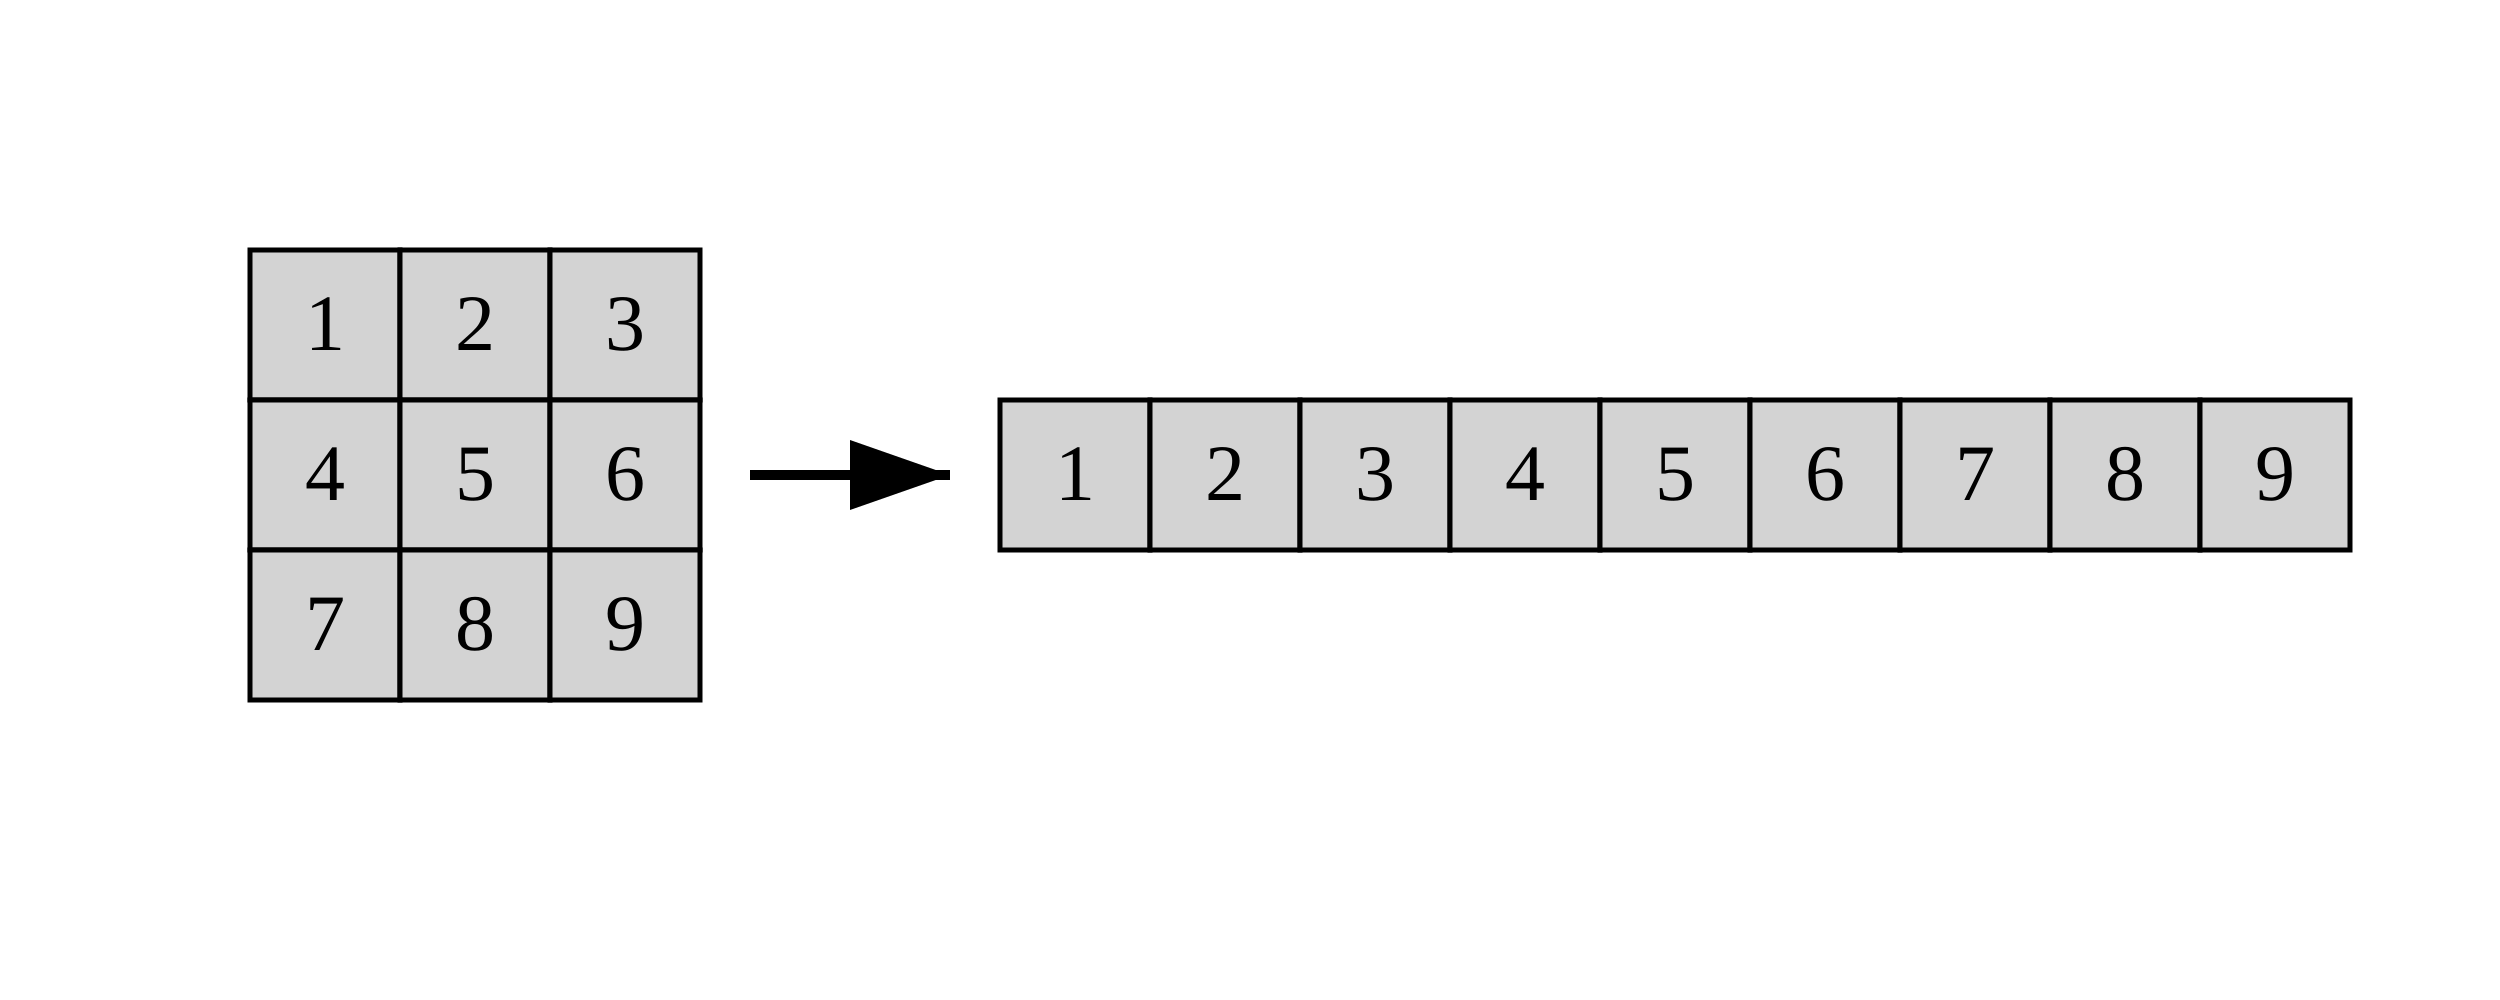
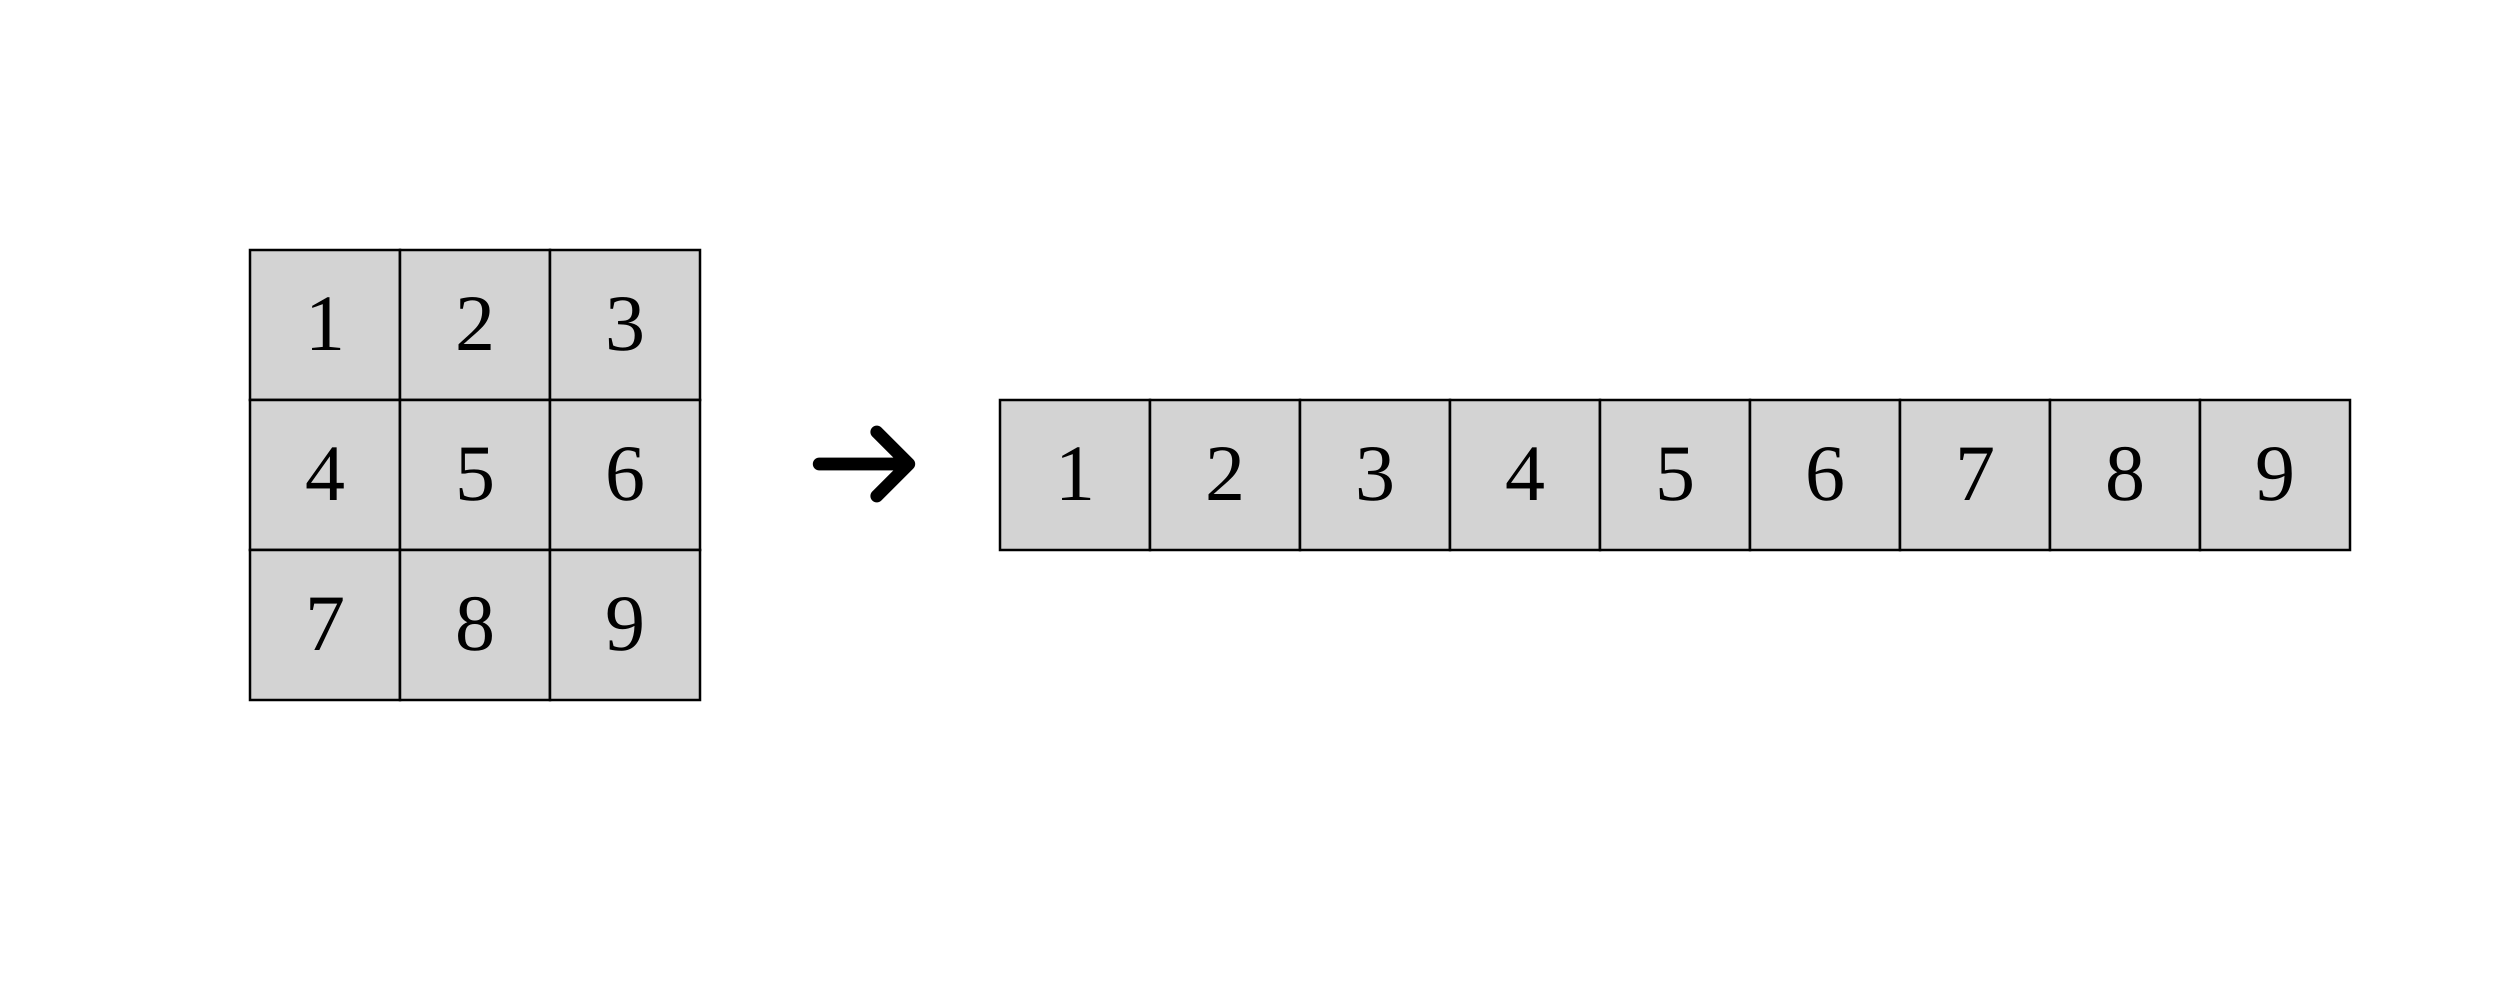
- <svg xmlns="http://www.w3.org/2000/svg" width="1000" height="400" style="transform:scale(2);">
-   <g transform="translate(50,50)">
-     <rect x="0" y="0" width="30" height="30" fill="lightgray" stroke="black" />
-     <text x="15" y="20" font-size="16" text-anchor="middle" fill="black">1</text>
-     <rect x="30" y="0" width="30" height="30" fill="lightgray" stroke="black" />
-     <text x="45" y="20" font-size="16" text-anchor="middle" fill="black">2</text>
-     <rect x="60" y="0" width="30" height="30" fill="lightgray" stroke="black" />
-     <text x="75" y="20" font-size="16" text-anchor="middle" fill="black">3</text>
-     <rect x="0" y="30" width="30" height="30" fill="lightgray" stroke="black" />
-     <text x="15" y="50" font-size="16" text-anchor="middle" fill="black">4</text>
-     <rect x="30" y="30" width="30" height="30" fill="lightgray" stroke="black" />
-     <text x="45" y="50" font-size="16" text-anchor="middle" fill="black">5</text>
-     <rect x="60" y="30" width="30" height="30" fill="lightgray" stroke="black" />
-     <text x="75" y="50" font-size="16" text-anchor="middle" fill="black">6</text>
-     <rect x="0" y="60" width="30" height="30" fill="lightgray" stroke="black" />
-     <text x="15" y="80" font-size="16" text-anchor="middle" fill="black">7</text>
-     <rect x="30" y="60" width="30" height="30" fill="lightgray" stroke="black" />
-     <text x="45" y="80" font-size="16" text-anchor="middle" fill="black">8</text>
-     <rect x="60" y="60" width="30" height="30" fill="lightgray" stroke="black" />
-     <text x="75" y="80" font-size="16" text-anchor="middle" fill="black">9</text>
+ <svg xmlns="http://www.w3.org/2000/svg" width="1000" height="400">
+   <g transform="translate(100,100)">
+     <rect x="0" y="0" width="60" height="60" fill="lightgray" stroke="black" />
+     <text x="30" y="40" font-size="32" text-anchor="middle" fill="black">1</text>
+     <rect x="60" y="0" width="60" height="60" fill="lightgray" stroke="black" />
+     <text x="90" y="40" font-size="32" text-anchor="middle" fill="black">2</text>
+     <rect x="120" y="0" width="60" height="60" fill="lightgray" stroke="black" />
+     <text x="150" y="40" font-size="32" text-anchor="middle" fill="black">3</text>
+     <rect x="0" y="60" width="60" height="60" fill="lightgray" stroke="black" />
+     <text x="30" y="100" font-size="32" text-anchor="middle" fill="black">4</text>
+     <rect x="60" y="60" width="60" height="60" fill="lightgray" stroke="black" />
+     <text x="90" y="100" font-size="32" text-anchor="middle" fill="black">5</text>
+     <rect x="120" y="60" width="60" height="60" fill="lightgray" stroke="black" />
+     <text x="150" y="100" font-size="32" text-anchor="middle" fill="black">6</text>
+     <rect x="0" y="120" width="60" height="60" fill="lightgray" stroke="black" />
+     <text x="30" y="160" font-size="32" text-anchor="middle" fill="black">7</text>
+     <rect x="60" y="120" width="60" height="60" fill="lightgray" stroke="black" />
+     <text x="90" y="160" font-size="32" text-anchor="middle" fill="black">8</text>
+     <rect x="120" y="120" width="60" height="60" fill="lightgray" stroke="black" />
+     <text x="150" y="160" font-size="32" text-anchor="middle" fill="black">9</text>
  </g>
-   <line x1="150" y1="95" x2="190" y2="95" stroke="black" stroke-width="2" marker-end="url(#arrowhead)" />
-   <g transform="translate(200,80)">
-     <rect x="0" y="0" width="30" height="30" fill="lightgray" stroke="black" />
-     <text x="15" y="20" font-size="16" text-anchor="middle" fill="black">1</text>
-     <rect x="30" y="0" width="30" height="30" fill="lightgray" stroke="black" />
-     <text x="45" y="20" font-size="16" text-anchor="middle" fill="black">2</text>
-     <rect x="60" y="0" width="30" height="30" fill="lightgray" stroke="black" />
-     <text x="75" y="20" font-size="16" text-anchor="middle" fill="black">3</text>
-     <rect x="90" y="0" width="30" height="30" fill="lightgray" stroke="black" />
-     <text x="105" y="20" font-size="16" text-anchor="middle" fill="black">4</text>
-     <rect x="120" y="0" width="30" height="30" fill="lightgray" stroke="black" />
-     <text x="135" y="20" font-size="16" text-anchor="middle" fill="black">5</text>
-     <rect x="150" y="0" width="30" height="30" fill="lightgray" stroke="black" />
-     <text x="165" y="20" font-size="16" text-anchor="middle" fill="black">6</text>
-     <rect x="180" y="0" width="30" height="30" fill="lightgray" stroke="black" />
-     <text x="195" y="20" font-size="16" text-anchor="middle" fill="black">7</text>
-     <rect x="210" y="0" width="30" height="30" fill="lightgray" stroke="black" />
-     <text x="225" y="20" font-size="16" text-anchor="middle" fill="black">8</text>
-     <rect x="240" y="0" width="30" height="30" fill="lightgray" stroke="black" />
-     <text x="255" y="20" font-size="16" text-anchor="middle" fill="black">9</text>
+   <g transform="translate(400,160)">
+     <rect x="0" y="0" width="60" height="60" fill="lightgray" stroke="black" />
+     <text x="30" y="40" font-size="32" text-anchor="middle" fill="black">1</text>
+     <rect x="60" y="0" width="60" height="60" fill="lightgray" stroke="black" />
+     <text x="90" y="40" font-size="32" text-anchor="middle" fill="black">2</text>
+     <rect x="120" y="0" width="60" height="60" fill="lightgray" stroke="black" />
+     <text x="150" y="40" font-size="32" text-anchor="middle" fill="black">3</text>
+     <rect x="180" y="0" width="60" height="60" fill="lightgray" stroke="black" />
+     <text x="210" y="40" font-size="32" text-anchor="middle" fill="black">4</text>
+     <rect x="240" y="0" width="60" height="60" fill="lightgray" stroke="black" />
+     <text x="270" y="40" font-size="32" text-anchor="middle" fill="black">5</text>
+     <rect x="300" y="0" width="60" height="60" fill="lightgray" stroke="black" />
+     <text x="330" y="40" font-size="32" text-anchor="middle" fill="black">6</text>
+     <rect x="360" y="0" width="60" height="60" fill="lightgray" stroke="black" />
+     <text x="390" y="40" font-size="32" text-anchor="middle" fill="black">7</text>
+     <rect x="420" y="0" width="60" height="60" fill="lightgray" stroke="black" />
+     <text x="450" y="40" font-size="32" text-anchor="middle" fill="black">8</text>
+     <rect x="480" y="0" width="60" height="60" fill="lightgray" stroke="black" />
+     <text x="510" y="40" font-size="32" text-anchor="middle" fill="black">9</text>
  </g>
-   <defs>
-     <marker id="arrowhead" markerWidth="10" markerHeight="7" refX="10" refY="3.5" orient="auto">
-       <polygon points="0 0, 10 3.5, 0 7" fill="black" />
-     </marker>
-   </defs>
+   <g transform="translate(320, 160) scale(0.08)">
+     <path d="M566.6 342.6C579.1 330.1 579.1 309.8 566.6 297.3L406.6 137.3C394.1 124.8 373.8 124.8 361.3 137.3C348.8 149.8 348.8 170.1 361.3 182.6L466.7 288L96 288C78.3 288 64 302.3 64 320C64 337.7 78.3 352 96 352L466.7 352L361.3 457.4C348.8 469.9 348.8 490.2 361.3 502.7C373.8 515.2 394.1 515.2 406.6 502.7L566.6 342.7z" fill="black" />
+   </g>
</svg>
